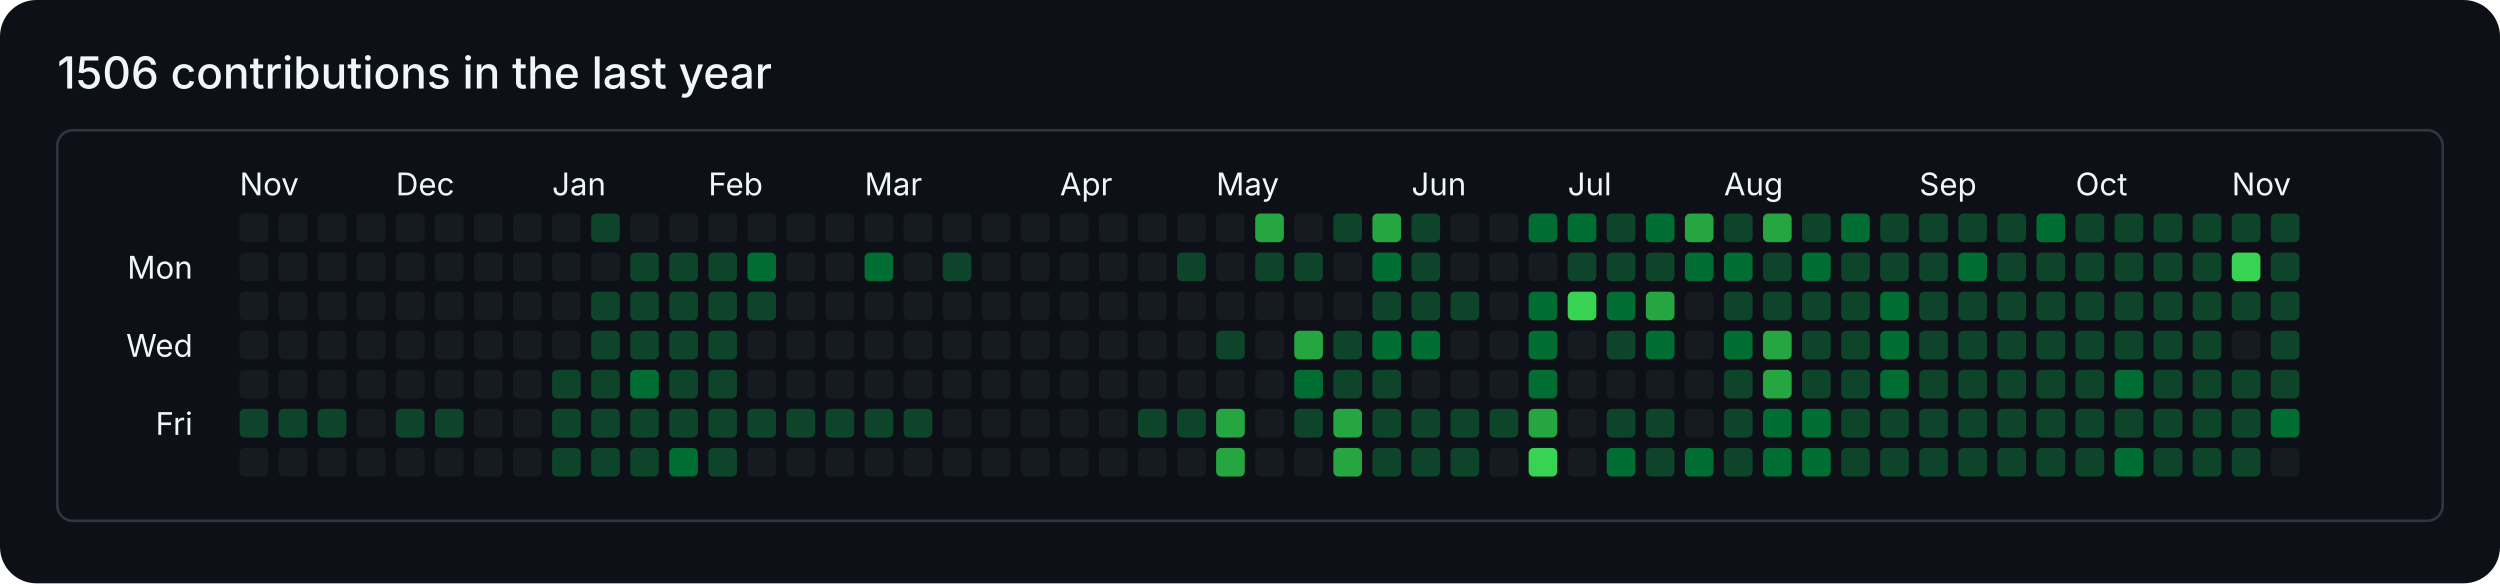
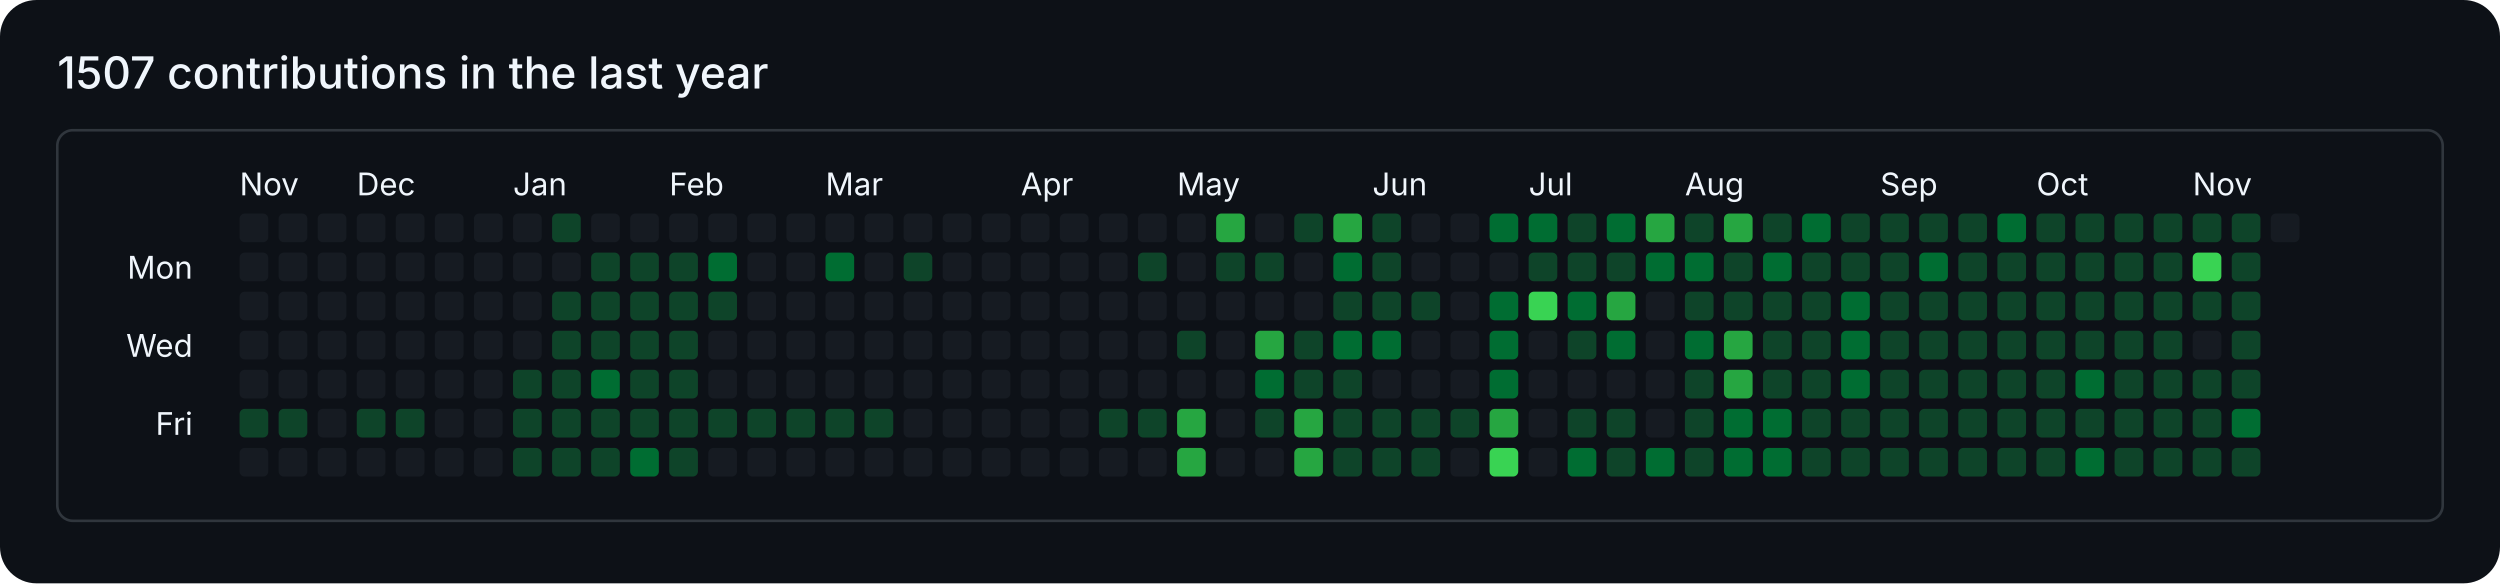
<svg xmlns="http://www.w3.org/2000/svg" width="1200" height="280" viewBox="0 0 960 224" fill="none" role="img" aria-label="AleksZyro GitHub contribution calendar">
  <style>
    .title { font: 500 17px -apple-system, BlinkMacSystemFont, 'Segoe UI', sans-serif; fill: #f0f6fc; }
    .month-label, .weekday-label, .legend, .hint { font: 400 12px -apple-system, BlinkMacSystemFont, 'Segoe UI', sans-serif; fill: #f0f6fc; }
    .hint, .legend-muted { fill: #8b949e; }
    .day-cell { shape-rendering: geometricPrecision; }
  </style>
  <rect width="960" height="224" rx="14" fill="#0d1117" />
-   <text x="22" y="34" class="title">1506 contributions in the last year</text>
+   <text x="22" y="34" class="title">1507 contributions in the last year</text>
  <rect x="22" y="50" width="916" height="150" rx="6" fill="none" stroke="#30363d" />
  <text x="92" y="75" class="month-label">Nov</text>
-   <text x="152" y="75" class="month-label">Dec</text>
-   <text x="212" y="75" class="month-label">Jan</text>
-   <text x="272" y="75" class="month-label">Feb</text>
-   <text x="332" y="75" class="month-label">Mar</text>
-   <text x="407" y="75" class="month-label">Apr</text>
-   <text x="467" y="75" class="month-label">May</text>
-   <text x="542" y="75" class="month-label">Jun</text>
-   <text x="602" y="75" class="month-label">Jul</text>
-   <text x="662" y="75" class="month-label">Aug</text>
-   <text x="737" y="75" class="month-label">Sep</text>
-   <text x="797" y="75" class="month-label">Oct</text>
-   <text x="857" y="75" class="month-label">Nov</text>
+   <text x="137" y="75" class="month-label">Dec</text>
+   <text x="197" y="75" class="month-label">Jan</text>
+   <text x="257" y="75" class="month-label">Feb</text>
+   <text x="317" y="75" class="month-label">Mar</text>
+   <text x="392" y="75" class="month-label">Apr</text>
+   <text x="452" y="75" class="month-label">May</text>
+   <text x="527" y="75" class="month-label">Jun</text>
+   <text x="587" y="75" class="month-label">Jul</text>
+   <text x="647" y="75" class="month-label">Aug</text>
+   <text x="722" y="75" class="month-label">Sep</text>
+   <text x="782" y="75" class="month-label">Oct</text>
+   <text x="842" y="75" class="month-label">Nov</text>
  <text x="74" y="107" class="weekday-label" text-anchor="end">Mon</text>
  <text x="74" y="137" class="weekday-label" text-anchor="end">Wed</text>
  <text x="74" y="167" class="weekday-label" text-anchor="end">Fri</text>
  <rect class="day-cell" x="92" y="82" width="11" height="11" rx="2" fill="#161b22" />
  <rect class="day-cell" x="92" y="97" width="11" height="11" rx="2" fill="#161b22" />
  <rect class="day-cell" x="92" y="112" width="11" height="11" rx="2" fill="#161b22" />
  <rect class="day-cell" x="92" y="127" width="11" height="11" rx="2" fill="#161b22" />
  <rect class="day-cell" x="92" y="142" width="11" height="11" rx="2" fill="#161b22" />
  <rect class="day-cell" x="92" y="157" width="11" height="11" rx="2" fill="#0e4429" />
  <rect class="day-cell" x="92" y="172" width="11" height="11" rx="2" fill="#161b22" />
  <rect class="day-cell" x="107" y="82" width="11" height="11" rx="2" fill="#161b22" />
  <rect class="day-cell" x="107" y="97" width="11" height="11" rx="2" fill="#161b22" />
  <rect class="day-cell" x="107" y="112" width="11" height="11" rx="2" fill="#161b22" />
  <rect class="day-cell" x="107" y="127" width="11" height="11" rx="2" fill="#161b22" />
  <rect class="day-cell" x="107" y="142" width="11" height="11" rx="2" fill="#161b22" />
  <rect class="day-cell" x="107" y="157" width="11" height="11" rx="2" fill="#0e4429" />
  <rect class="day-cell" x="107" y="172" width="11" height="11" rx="2" fill="#161b22" />
  <rect class="day-cell" x="122" y="82" width="11" height="11" rx="2" fill="#161b22" />
  <rect class="day-cell" x="122" y="97" width="11" height="11" rx="2" fill="#161b22" />
  <rect class="day-cell" x="122" y="112" width="11" height="11" rx="2" fill="#161b22" />
  <rect class="day-cell" x="122" y="127" width="11" height="11" rx="2" fill="#161b22" />
  <rect class="day-cell" x="122" y="142" width="11" height="11" rx="2" fill="#161b22" />
-   <rect class="day-cell" x="122" y="157" width="11" height="11" rx="2" fill="#0e4429" />
+   <rect class="day-cell" x="122" y="157" width="11" height="11" rx="2" fill="#161b22" />
  <rect class="day-cell" x="122" y="172" width="11" height="11" rx="2" fill="#161b22" />
  <rect class="day-cell" x="137" y="82" width="11" height="11" rx="2" fill="#161b22" />
  <rect class="day-cell" x="137" y="97" width="11" height="11" rx="2" fill="#161b22" />
  <rect class="day-cell" x="137" y="112" width="11" height="11" rx="2" fill="#161b22" />
  <rect class="day-cell" x="137" y="127" width="11" height="11" rx="2" fill="#161b22" />
  <rect class="day-cell" x="137" y="142" width="11" height="11" rx="2" fill="#161b22" />
-   <rect class="day-cell" x="137" y="157" width="11" height="11" rx="2" fill="#161b22" />
+   <rect class="day-cell" x="137" y="157" width="11" height="11" rx="2" fill="#0e4429" />
  <rect class="day-cell" x="137" y="172" width="11" height="11" rx="2" fill="#161b22" />
  <rect class="day-cell" x="152" y="82" width="11" height="11" rx="2" fill="#161b22" />
  <rect class="day-cell" x="152" y="97" width="11" height="11" rx="2" fill="#161b22" />
  <rect class="day-cell" x="152" y="112" width="11" height="11" rx="2" fill="#161b22" />
  <rect class="day-cell" x="152" y="127" width="11" height="11" rx="2" fill="#161b22" />
  <rect class="day-cell" x="152" y="142" width="11" height="11" rx="2" fill="#161b22" />
  <rect class="day-cell" x="152" y="157" width="11" height="11" rx="2" fill="#0e4429" />
  <rect class="day-cell" x="152" y="172" width="11" height="11" rx="2" fill="#161b22" />
  <rect class="day-cell" x="167" y="82" width="11" height="11" rx="2" fill="#161b22" />
  <rect class="day-cell" x="167" y="97" width="11" height="11" rx="2" fill="#161b22" />
  <rect class="day-cell" x="167" y="112" width="11" height="11" rx="2" fill="#161b22" />
  <rect class="day-cell" x="167" y="127" width="11" height="11" rx="2" fill="#161b22" />
  <rect class="day-cell" x="167" y="142" width="11" height="11" rx="2" fill="#161b22" />
-   <rect class="day-cell" x="167" y="157" width="11" height="11" rx="2" fill="#0e4429" />
+   <rect class="day-cell" x="167" y="157" width="11" height="11" rx="2" fill="#161b22" />
  <rect class="day-cell" x="167" y="172" width="11" height="11" rx="2" fill="#161b22" />
  <rect class="day-cell" x="182" y="82" width="11" height="11" rx="2" fill="#161b22" />
  <rect class="day-cell" x="182" y="97" width="11" height="11" rx="2" fill="#161b22" />
  <rect class="day-cell" x="182" y="112" width="11" height="11" rx="2" fill="#161b22" />
  <rect class="day-cell" x="182" y="127" width="11" height="11" rx="2" fill="#161b22" />
  <rect class="day-cell" x="182" y="142" width="11" height="11" rx="2" fill="#161b22" />
  <rect class="day-cell" x="182" y="157" width="11" height="11" rx="2" fill="#161b22" />
  <rect class="day-cell" x="182" y="172" width="11" height="11" rx="2" fill="#161b22" />
  <rect class="day-cell" x="197" y="82" width="11" height="11" rx="2" fill="#161b22" />
  <rect class="day-cell" x="197" y="97" width="11" height="11" rx="2" fill="#161b22" />
  <rect class="day-cell" x="197" y="112" width="11" height="11" rx="2" fill="#161b22" />
  <rect class="day-cell" x="197" y="127" width="11" height="11" rx="2" fill="#161b22" />
-   <rect class="day-cell" x="197" y="142" width="11" height="11" rx="2" fill="#161b22" />
-   <rect class="day-cell" x="197" y="157" width="11" height="11" rx="2" fill="#161b22" />
-   <rect class="day-cell" x="197" y="172" width="11" height="11" rx="2" fill="#161b22" />
-   <rect class="day-cell" x="212" y="82" width="11" height="11" rx="2" fill="#161b22" />
+   <rect class="day-cell" x="197" y="142" width="11" height="11" rx="2" fill="#0e4429" />
+   <rect class="day-cell" x="197" y="157" width="11" height="11" rx="2" fill="#0e4429" />
+   <rect class="day-cell" x="197" y="172" width="11" height="11" rx="2" fill="#0e4429" />
+   <rect class="day-cell" x="212" y="82" width="11" height="11" rx="2" fill="#0e4429" />
  <rect class="day-cell" x="212" y="97" width="11" height="11" rx="2" fill="#161b22" />
-   <rect class="day-cell" x="212" y="112" width="11" height="11" rx="2" fill="#161b22" />
-   <rect class="day-cell" x="212" y="127" width="11" height="11" rx="2" fill="#161b22" />
+   <rect class="day-cell" x="212" y="112" width="11" height="11" rx="2" fill="#0e4429" />
+   <rect class="day-cell" x="212" y="127" width="11" height="11" rx="2" fill="#0e4429" />
  <rect class="day-cell" x="212" y="142" width="11" height="11" rx="2" fill="#0e4429" />
  <rect class="day-cell" x="212" y="157" width="11" height="11" rx="2" fill="#0e4429" />
  <rect class="day-cell" x="212" y="172" width="11" height="11" rx="2" fill="#0e4429" />
-   <rect class="day-cell" x="227" y="82" width="11" height="11" rx="2" fill="#0e4429" />
-   <rect class="day-cell" x="227" y="97" width="11" height="11" rx="2" fill="#161b22" />
+   <rect class="day-cell" x="227" y="82" width="11" height="11" rx="2" fill="#161b22" />
+   <rect class="day-cell" x="227" y="97" width="11" height="11" rx="2" fill="#0e4429" />
  <rect class="day-cell" x="227" y="112" width="11" height="11" rx="2" fill="#0e4429" />
  <rect class="day-cell" x="227" y="127" width="11" height="11" rx="2" fill="#0e4429" />
-   <rect class="day-cell" x="227" y="142" width="11" height="11" rx="2" fill="#0e4429" />
+   <rect class="day-cell" x="227" y="142" width="11" height="11" rx="2" fill="#006d32" />
  <rect class="day-cell" x="227" y="157" width="11" height="11" rx="2" fill="#0e4429" />
  <rect class="day-cell" x="227" y="172" width="11" height="11" rx="2" fill="#0e4429" />
  <rect class="day-cell" x="242" y="82" width="11" height="11" rx="2" fill="#161b22" />
  <rect class="day-cell" x="242" y="97" width="11" height="11" rx="2" fill="#0e4429" />
  <rect class="day-cell" x="242" y="112" width="11" height="11" rx="2" fill="#0e4429" />
  <rect class="day-cell" x="242" y="127" width="11" height="11" rx="2" fill="#0e4429" />
-   <rect class="day-cell" x="242" y="142" width="11" height="11" rx="2" fill="#006d32" />
+   <rect class="day-cell" x="242" y="142" width="11" height="11" rx="2" fill="#0e4429" />
  <rect class="day-cell" x="242" y="157" width="11" height="11" rx="2" fill="#0e4429" />
-   <rect class="day-cell" x="242" y="172" width="11" height="11" rx="2" fill="#0e4429" />
+   <rect class="day-cell" x="242" y="172" width="11" height="11" rx="2" fill="#006d32" />
  <rect class="day-cell" x="257" y="82" width="11" height="11" rx="2" fill="#161b22" />
  <rect class="day-cell" x="257" y="97" width="11" height="11" rx="2" fill="#0e4429" />
  <rect class="day-cell" x="257" y="112" width="11" height="11" rx="2" fill="#0e4429" />
  <rect class="day-cell" x="257" y="127" width="11" height="11" rx="2" fill="#0e4429" />
  <rect class="day-cell" x="257" y="142" width="11" height="11" rx="2" fill="#0e4429" />
  <rect class="day-cell" x="257" y="157" width="11" height="11" rx="2" fill="#0e4429" />
-   <rect class="day-cell" x="257" y="172" width="11" height="11" rx="2" fill="#006d32" />
+   <rect class="day-cell" x="257" y="172" width="11" height="11" rx="2" fill="#0e4429" />
  <rect class="day-cell" x="272" y="82" width="11" height="11" rx="2" fill="#161b22" />
-   <rect class="day-cell" x="272" y="97" width="11" height="11" rx="2" fill="#0e4429" />
+   <rect class="day-cell" x="272" y="97" width="11" height="11" rx="2" fill="#006d32" />
  <rect class="day-cell" x="272" y="112" width="11" height="11" rx="2" fill="#0e4429" />
-   <rect class="day-cell" x="272" y="127" width="11" height="11" rx="2" fill="#0e4429" />
-   <rect class="day-cell" x="272" y="142" width="11" height="11" rx="2" fill="#0e4429" />
+   <rect class="day-cell" x="272" y="127" width="11" height="11" rx="2" fill="#161b22" />
+   <rect class="day-cell" x="272" y="142" width="11" height="11" rx="2" fill="#161b22" />
  <rect class="day-cell" x="272" y="157" width="11" height="11" rx="2" fill="#0e4429" />
-   <rect class="day-cell" x="272" y="172" width="11" height="11" rx="2" fill="#0e4429" />
+   <rect class="day-cell" x="272" y="172" width="11" height="11" rx="2" fill="#161b22" />
  <rect class="day-cell" x="287" y="82" width="11" height="11" rx="2" fill="#161b22" />
-   <rect class="day-cell" x="287" y="97" width="11" height="11" rx="2" fill="#006d32" />
-   <rect class="day-cell" x="287" y="112" width="11" height="11" rx="2" fill="#0e4429" />
+   <rect class="day-cell" x="287" y="97" width="11" height="11" rx="2" fill="#161b22" />
+   <rect class="day-cell" x="287" y="112" width="11" height="11" rx="2" fill="#161b22" />
  <rect class="day-cell" x="287" y="127" width="11" height="11" rx="2" fill="#161b22" />
  <rect class="day-cell" x="287" y="142" width="11" height="11" rx="2" fill="#161b22" />
  <rect class="day-cell" x="287" y="157" width="11" height="11" rx="2" fill="#0e4429" />
  <rect class="day-cell" x="287" y="172" width="11" height="11" rx="2" fill="#161b22" />
  <rect class="day-cell" x="302" y="82" width="11" height="11" rx="2" fill="#161b22" />
  <rect class="day-cell" x="302" y="97" width="11" height="11" rx="2" fill="#161b22" />
  <rect class="day-cell" x="302" y="112" width="11" height="11" rx="2" fill="#161b22" />
  <rect class="day-cell" x="302" y="127" width="11" height="11" rx="2" fill="#161b22" />
  <rect class="day-cell" x="302" y="142" width="11" height="11" rx="2" fill="#161b22" />
  <rect class="day-cell" x="302" y="157" width="11" height="11" rx="2" fill="#0e4429" />
  <rect class="day-cell" x="302" y="172" width="11" height="11" rx="2" fill="#161b22" />
  <rect class="day-cell" x="317" y="82" width="11" height="11" rx="2" fill="#161b22" />
-   <rect class="day-cell" x="317" y="97" width="11" height="11" rx="2" fill="#161b22" />
+   <rect class="day-cell" x="317" y="97" width="11" height="11" rx="2" fill="#006d32" />
  <rect class="day-cell" x="317" y="112" width="11" height="11" rx="2" fill="#161b22" />
  <rect class="day-cell" x="317" y="127" width="11" height="11" rx="2" fill="#161b22" />
  <rect class="day-cell" x="317" y="142" width="11" height="11" rx="2" fill="#161b22" />
  <rect class="day-cell" x="317" y="157" width="11" height="11" rx="2" fill="#0e4429" />
  <rect class="day-cell" x="317" y="172" width="11" height="11" rx="2" fill="#161b22" />
  <rect class="day-cell" x="332" y="82" width="11" height="11" rx="2" fill="#161b22" />
-   <rect class="day-cell" x="332" y="97" width="11" height="11" rx="2" fill="#006d32" />
+   <rect class="day-cell" x="332" y="97" width="11" height="11" rx="2" fill="#161b22" />
  <rect class="day-cell" x="332" y="112" width="11" height="11" rx="2" fill="#161b22" />
  <rect class="day-cell" x="332" y="127" width="11" height="11" rx="2" fill="#161b22" />
  <rect class="day-cell" x="332" y="142" width="11" height="11" rx="2" fill="#161b22" />
  <rect class="day-cell" x="332" y="157" width="11" height="11" rx="2" fill="#0e4429" />
  <rect class="day-cell" x="332" y="172" width="11" height="11" rx="2" fill="#161b22" />
  <rect class="day-cell" x="347" y="82" width="11" height="11" rx="2" fill="#161b22" />
-   <rect class="day-cell" x="347" y="97" width="11" height="11" rx="2" fill="#161b22" />
+   <rect class="day-cell" x="347" y="97" width="11" height="11" rx="2" fill="#0e4429" />
  <rect class="day-cell" x="347" y="112" width="11" height="11" rx="2" fill="#161b22" />
  <rect class="day-cell" x="347" y="127" width="11" height="11" rx="2" fill="#161b22" />
  <rect class="day-cell" x="347" y="142" width="11" height="11" rx="2" fill="#161b22" />
-   <rect class="day-cell" x="347" y="157" width="11" height="11" rx="2" fill="#0e4429" />
+   <rect class="day-cell" x="347" y="157" width="11" height="11" rx="2" fill="#161b22" />
  <rect class="day-cell" x="347" y="172" width="11" height="11" rx="2" fill="#161b22" />
  <rect class="day-cell" x="362" y="82" width="11" height="11" rx="2" fill="#161b22" />
-   <rect class="day-cell" x="362" y="97" width="11" height="11" rx="2" fill="#0e4429" />
+   <rect class="day-cell" x="362" y="97" width="11" height="11" rx="2" fill="#161b22" />
  <rect class="day-cell" x="362" y="112" width="11" height="11" rx="2" fill="#161b22" />
  <rect class="day-cell" x="362" y="127" width="11" height="11" rx="2" fill="#161b22" />
  <rect class="day-cell" x="362" y="142" width="11" height="11" rx="2" fill="#161b22" />
  <rect class="day-cell" x="362" y="157" width="11" height="11" rx="2" fill="#161b22" />
  <rect class="day-cell" x="362" y="172" width="11" height="11" rx="2" fill="#161b22" />
  <rect class="day-cell" x="377" y="82" width="11" height="11" rx="2" fill="#161b22" />
  <rect class="day-cell" x="377" y="97" width="11" height="11" rx="2" fill="#161b22" />
  <rect class="day-cell" x="377" y="112" width="11" height="11" rx="2" fill="#161b22" />
  <rect class="day-cell" x="377" y="127" width="11" height="11" rx="2" fill="#161b22" />
  <rect class="day-cell" x="377" y="142" width="11" height="11" rx="2" fill="#161b22" />
  <rect class="day-cell" x="377" y="157" width="11" height="11" rx="2" fill="#161b22" />
  <rect class="day-cell" x="377" y="172" width="11" height="11" rx="2" fill="#161b22" />
  <rect class="day-cell" x="392" y="82" width="11" height="11" rx="2" fill="#161b22" />
  <rect class="day-cell" x="392" y="97" width="11" height="11" rx="2" fill="#161b22" />
  <rect class="day-cell" x="392" y="112" width="11" height="11" rx="2" fill="#161b22" />
  <rect class="day-cell" x="392" y="127" width="11" height="11" rx="2" fill="#161b22" />
  <rect class="day-cell" x="392" y="142" width="11" height="11" rx="2" fill="#161b22" />
  <rect class="day-cell" x="392" y="157" width="11" height="11" rx="2" fill="#161b22" />
  <rect class="day-cell" x="392" y="172" width="11" height="11" rx="2" fill="#161b22" />
  <rect class="day-cell" x="407" y="82" width="11" height="11" rx="2" fill="#161b22" />
  <rect class="day-cell" x="407" y="97" width="11" height="11" rx="2" fill="#161b22" />
  <rect class="day-cell" x="407" y="112" width="11" height="11" rx="2" fill="#161b22" />
  <rect class="day-cell" x="407" y="127" width="11" height="11" rx="2" fill="#161b22" />
  <rect class="day-cell" x="407" y="142" width="11" height="11" rx="2" fill="#161b22" />
  <rect class="day-cell" x="407" y="157" width="11" height="11" rx="2" fill="#161b22" />
  <rect class="day-cell" x="407" y="172" width="11" height="11" rx="2" fill="#161b22" />
  <rect class="day-cell" x="422" y="82" width="11" height="11" rx="2" fill="#161b22" />
  <rect class="day-cell" x="422" y="97" width="11" height="11" rx="2" fill="#161b22" />
  <rect class="day-cell" x="422" y="112" width="11" height="11" rx="2" fill="#161b22" />
  <rect class="day-cell" x="422" y="127" width="11" height="11" rx="2" fill="#161b22" />
  <rect class="day-cell" x="422" y="142" width="11" height="11" rx="2" fill="#161b22" />
-   <rect class="day-cell" x="422" y="157" width="11" height="11" rx="2" fill="#161b22" />
+   <rect class="day-cell" x="422" y="157" width="11" height="11" rx="2" fill="#0e4429" />
  <rect class="day-cell" x="422" y="172" width="11" height="11" rx="2" fill="#161b22" />
  <rect class="day-cell" x="437" y="82" width="11" height="11" rx="2" fill="#161b22" />
-   <rect class="day-cell" x="437" y="97" width="11" height="11" rx="2" fill="#161b22" />
+   <rect class="day-cell" x="437" y="97" width="11" height="11" rx="2" fill="#0e4429" />
  <rect class="day-cell" x="437" y="112" width="11" height="11" rx="2" fill="#161b22" />
  <rect class="day-cell" x="437" y="127" width="11" height="11" rx="2" fill="#161b22" />
  <rect class="day-cell" x="437" y="142" width="11" height="11" rx="2" fill="#161b22" />
  <rect class="day-cell" x="437" y="157" width="11" height="11" rx="2" fill="#0e4429" />
  <rect class="day-cell" x="437" y="172" width="11" height="11" rx="2" fill="#161b22" />
  <rect class="day-cell" x="452" y="82" width="11" height="11" rx="2" fill="#161b22" />
-   <rect class="day-cell" x="452" y="97" width="11" height="11" rx="2" fill="#0e4429" />
+   <rect class="day-cell" x="452" y="97" width="11" height="11" rx="2" fill="#161b22" />
  <rect class="day-cell" x="452" y="112" width="11" height="11" rx="2" fill="#161b22" />
-   <rect class="day-cell" x="452" y="127" width="11" height="11" rx="2" fill="#161b22" />
+   <rect class="day-cell" x="452" y="127" width="11" height="11" rx="2" fill="#0e4429" />
  <rect class="day-cell" x="452" y="142" width="11" height="11" rx="2" fill="#161b22" />
-   <rect class="day-cell" x="452" y="157" width="11" height="11" rx="2" fill="#0e4429" />
-   <rect class="day-cell" x="452" y="172" width="11" height="11" rx="2" fill="#161b22" />
-   <rect class="day-cell" x="467" y="82" width="11" height="11" rx="2" fill="#161b22" />
-   <rect class="day-cell" x="467" y="97" width="11" height="11" rx="2" fill="#161b22" />
+   <rect class="day-cell" x="452" y="157" width="11" height="11" rx="2" fill="#26a641" />
+   <rect class="day-cell" x="452" y="172" width="11" height="11" rx="2" fill="#26a641" />
+   <rect class="day-cell" x="467" y="82" width="11" height="11" rx="2" fill="#26a641" />
+   <rect class="day-cell" x="467" y="97" width="11" height="11" rx="2" fill="#0e4429" />
  <rect class="day-cell" x="467" y="112" width="11" height="11" rx="2" fill="#161b22" />
-   <rect class="day-cell" x="467" y="127" width="11" height="11" rx="2" fill="#0e4429" />
+   <rect class="day-cell" x="467" y="127" width="11" height="11" rx="2" fill="#161b22" />
  <rect class="day-cell" x="467" y="142" width="11" height="11" rx="2" fill="#161b22" />
-   <rect class="day-cell" x="467" y="157" width="11" height="11" rx="2" fill="#26a641" />
-   <rect class="day-cell" x="467" y="172" width="11" height="11" rx="2" fill="#26a641" />
-   <rect class="day-cell" x="482" y="82" width="11" height="11" rx="2" fill="#26a641" />
+   <rect class="day-cell" x="467" y="157" width="11" height="11" rx="2" fill="#161b22" />
+   <rect class="day-cell" x="467" y="172" width="11" height="11" rx="2" fill="#161b22" />
+   <rect class="day-cell" x="482" y="82" width="11" height="11" rx="2" fill="#161b22" />
  <rect class="day-cell" x="482" y="97" width="11" height="11" rx="2" fill="#0e4429" />
  <rect class="day-cell" x="482" y="112" width="11" height="11" rx="2" fill="#161b22" />
-   <rect class="day-cell" x="482" y="127" width="11" height="11" rx="2" fill="#161b22" />
-   <rect class="day-cell" x="482" y="142" width="11" height="11" rx="2" fill="#161b22" />
-   <rect class="day-cell" x="482" y="157" width="11" height="11" rx="2" fill="#161b22" />
+   <rect class="day-cell" x="482" y="127" width="11" height="11" rx="2" fill="#26a641" />
+   <rect class="day-cell" x="482" y="142" width="11" height="11" rx="2" fill="#006d32" />
+   <rect class="day-cell" x="482" y="157" width="11" height="11" rx="2" fill="#0e4429" />
  <rect class="day-cell" x="482" y="172" width="11" height="11" rx="2" fill="#161b22" />
-   <rect class="day-cell" x="497" y="82" width="11" height="11" rx="2" fill="#161b22" />
-   <rect class="day-cell" x="497" y="97" width="11" height="11" rx="2" fill="#0e4429" />
+   <rect class="day-cell" x="497" y="82" width="11" height="11" rx="2" fill="#0e4429" />
+   <rect class="day-cell" x="497" y="97" width="11" height="11" rx="2" fill="#161b22" />
  <rect class="day-cell" x="497" y="112" width="11" height="11" rx="2" fill="#161b22" />
-   <rect class="day-cell" x="497" y="127" width="11" height="11" rx="2" fill="#26a641" />
-   <rect class="day-cell" x="497" y="142" width="11" height="11" rx="2" fill="#006d32" />
-   <rect class="day-cell" x="497" y="157" width="11" height="11" rx="2" fill="#0e4429" />
-   <rect class="day-cell" x="497" y="172" width="11" height="11" rx="2" fill="#161b22" />
-   <rect class="day-cell" x="512" y="82" width="11" height="11" rx="2" fill="#0e4429" />
-   <rect class="day-cell" x="512" y="97" width="11" height="11" rx="2" fill="#161b22" />
-   <rect class="day-cell" x="512" y="112" width="11" height="11" rx="2" fill="#161b22" />
-   <rect class="day-cell" x="512" y="127" width="11" height="11" rx="2" fill="#0e4429" />
+   <rect class="day-cell" x="497" y="127" width="11" height="11" rx="2" fill="#0e4429" />
+   <rect class="day-cell" x="497" y="142" width="11" height="11" rx="2" fill="#0e4429" />
+   <rect class="day-cell" x="497" y="157" width="11" height="11" rx="2" fill="#26a641" />
+   <rect class="day-cell" x="497" y="172" width="11" height="11" rx="2" fill="#26a641" />
+   <rect class="day-cell" x="512" y="82" width="11" height="11" rx="2" fill="#26a641" />
+   <rect class="day-cell" x="512" y="97" width="11" height="11" rx="2" fill="#006d32" />
+   <rect class="day-cell" x="512" y="112" width="11" height="11" rx="2" fill="#0e4429" />
+   <rect class="day-cell" x="512" y="127" width="11" height="11" rx="2" fill="#006d32" />
  <rect class="day-cell" x="512" y="142" width="11" height="11" rx="2" fill="#0e4429" />
-   <rect class="day-cell" x="512" y="157" width="11" height="11" rx="2" fill="#26a641" />
-   <rect class="day-cell" x="512" y="172" width="11" height="11" rx="2" fill="#26a641" />
-   <rect class="day-cell" x="527" y="82" width="11" height="11" rx="2" fill="#26a641" />
-   <rect class="day-cell" x="527" y="97" width="11" height="11" rx="2" fill="#006d32" />
+   <rect class="day-cell" x="512" y="157" width="11" height="11" rx="2" fill="#0e4429" />
+   <rect class="day-cell" x="512" y="172" width="11" height="11" rx="2" fill="#0e4429" />
+   <rect class="day-cell" x="527" y="82" width="11" height="11" rx="2" fill="#0e4429" />
+   <rect class="day-cell" x="527" y="97" width="11" height="11" rx="2" fill="#0e4429" />
  <rect class="day-cell" x="527" y="112" width="11" height="11" rx="2" fill="#0e4429" />
  <rect class="day-cell" x="527" y="127" width="11" height="11" rx="2" fill="#006d32" />
-   <rect class="day-cell" x="527" y="142" width="11" height="11" rx="2" fill="#0e4429" />
+   <rect class="day-cell" x="527" y="142" width="11" height="11" rx="2" fill="#161b22" />
  <rect class="day-cell" x="527" y="157" width="11" height="11" rx="2" fill="#0e4429" />
  <rect class="day-cell" x="527" y="172" width="11" height="11" rx="2" fill="#0e4429" />
-   <rect class="day-cell" x="542" y="82" width="11" height="11" rx="2" fill="#0e4429" />
-   <rect class="day-cell" x="542" y="97" width="11" height="11" rx="2" fill="#0e4429" />
+   <rect class="day-cell" x="542" y="82" width="11" height="11" rx="2" fill="#161b22" />
+   <rect class="day-cell" x="542" y="97" width="11" height="11" rx="2" fill="#161b22" />
  <rect class="day-cell" x="542" y="112" width="11" height="11" rx="2" fill="#0e4429" />
-   <rect class="day-cell" x="542" y="127" width="11" height="11" rx="2" fill="#006d32" />
+   <rect class="day-cell" x="542" y="127" width="11" height="11" rx="2" fill="#161b22" />
  <rect class="day-cell" x="542" y="142" width="11" height="11" rx="2" fill="#161b22" />
  <rect class="day-cell" x="542" y="157" width="11" height="11" rx="2" fill="#0e4429" />
  <rect class="day-cell" x="542" y="172" width="11" height="11" rx="2" fill="#0e4429" />
  <rect class="day-cell" x="557" y="82" width="11" height="11" rx="2" fill="#161b22" />
  <rect class="day-cell" x="557" y="97" width="11" height="11" rx="2" fill="#161b22" />
-   <rect class="day-cell" x="557" y="112" width="11" height="11" rx="2" fill="#0e4429" />
+   <rect class="day-cell" x="557" y="112" width="11" height="11" rx="2" fill="#161b22" />
  <rect class="day-cell" x="557" y="127" width="11" height="11" rx="2" fill="#161b22" />
  <rect class="day-cell" x="557" y="142" width="11" height="11" rx="2" fill="#161b22" />
  <rect class="day-cell" x="557" y="157" width="11" height="11" rx="2" fill="#0e4429" />
-   <rect class="day-cell" x="557" y="172" width="11" height="11" rx="2" fill="#0e4429" />
-   <rect class="day-cell" x="572" y="82" width="11" height="11" rx="2" fill="#161b22" />
+   <rect class="day-cell" x="557" y="172" width="11" height="11" rx="2" fill="#161b22" />
+   <rect class="day-cell" x="572" y="82" width="11" height="11" rx="2" fill="#006d32" />
  <rect class="day-cell" x="572" y="97" width="11" height="11" rx="2" fill="#161b22" />
-   <rect class="day-cell" x="572" y="112" width="11" height="11" rx="2" fill="#161b22" />
-   <rect class="day-cell" x="572" y="127" width="11" height="11" rx="2" fill="#161b22" />
-   <rect class="day-cell" x="572" y="142" width="11" height="11" rx="2" fill="#161b22" />
-   <rect class="day-cell" x="572" y="157" width="11" height="11" rx="2" fill="#0e4429" />
-   <rect class="day-cell" x="572" y="172" width="11" height="11" rx="2" fill="#161b22" />
+   <rect class="day-cell" x="572" y="112" width="11" height="11" rx="2" fill="#006d32" />
+   <rect class="day-cell" x="572" y="127" width="11" height="11" rx="2" fill="#006d32" />
+   <rect class="day-cell" x="572" y="142" width="11" height="11" rx="2" fill="#006d32" />
+   <rect class="day-cell" x="572" y="157" width="11" height="11" rx="2" fill="#26a641" />
+   <rect class="day-cell" x="572" y="172" width="11" height="11" rx="2" fill="#39d353" />
  <rect class="day-cell" x="587" y="82" width="11" height="11" rx="2" fill="#006d32" />
-   <rect class="day-cell" x="587" y="97" width="11" height="11" rx="2" fill="#161b22" />
-   <rect class="day-cell" x="587" y="112" width="11" height="11" rx="2" fill="#006d32" />
-   <rect class="day-cell" x="587" y="127" width="11" height="11" rx="2" fill="#006d32" />
-   <rect class="day-cell" x="587" y="142" width="11" height="11" rx="2" fill="#006d32" />
-   <rect class="day-cell" x="587" y="157" width="11" height="11" rx="2" fill="#26a641" />
-   <rect class="day-cell" x="587" y="172" width="11" height="11" rx="2" fill="#39d353" />
-   <rect class="day-cell" x="602" y="82" width="11" height="11" rx="2" fill="#006d32" />
+   <rect class="day-cell" x="587" y="97" width="11" height="11" rx="2" fill="#0e4429" />
+   <rect class="day-cell" x="587" y="112" width="11" height="11" rx="2" fill="#39d353" />
+   <rect class="day-cell" x="587" y="127" width="11" height="11" rx="2" fill="#161b22" />
+   <rect class="day-cell" x="587" y="142" width="11" height="11" rx="2" fill="#161b22" />
+   <rect class="day-cell" x="587" y="157" width="11" height="11" rx="2" fill="#161b22" />
+   <rect class="day-cell" x="587" y="172" width="11" height="11" rx="2" fill="#161b22" />
+   <rect class="day-cell" x="602" y="82" width="11" height="11" rx="2" fill="#0e4429" />
  <rect class="day-cell" x="602" y="97" width="11" height="11" rx="2" fill="#0e4429" />
-   <rect class="day-cell" x="602" y="112" width="11" height="11" rx="2" fill="#39d353" />
-   <rect class="day-cell" x="602" y="127" width="11" height="11" rx="2" fill="#161b22" />
+   <rect class="day-cell" x="602" y="112" width="11" height="11" rx="2" fill="#006d32" />
+   <rect class="day-cell" x="602" y="127" width="11" height="11" rx="2" fill="#0e4429" />
  <rect class="day-cell" x="602" y="142" width="11" height="11" rx="2" fill="#161b22" />
-   <rect class="day-cell" x="602" y="157" width="11" height="11" rx="2" fill="#161b22" />
-   <rect class="day-cell" x="602" y="172" width="11" height="11" rx="2" fill="#161b22" />
-   <rect class="day-cell" x="617" y="82" width="11" height="11" rx="2" fill="#0e4429" />
+   <rect class="day-cell" x="602" y="157" width="11" height="11" rx="2" fill="#0e4429" />
+   <rect class="day-cell" x="602" y="172" width="11" height="11" rx="2" fill="#006d32" />
+   <rect class="day-cell" x="617" y="82" width="11" height="11" rx="2" fill="#006d32" />
  <rect class="day-cell" x="617" y="97" width="11" height="11" rx="2" fill="#0e4429" />
-   <rect class="day-cell" x="617" y="112" width="11" height="11" rx="2" fill="#006d32" />
-   <rect class="day-cell" x="617" y="127" width="11" height="11" rx="2" fill="#0e4429" />
+   <rect class="day-cell" x="617" y="112" width="11" height="11" rx="2" fill="#26a641" />
+   <rect class="day-cell" x="617" y="127" width="11" height="11" rx="2" fill="#006d32" />
  <rect class="day-cell" x="617" y="142" width="11" height="11" rx="2" fill="#161b22" />
  <rect class="day-cell" x="617" y="157" width="11" height="11" rx="2" fill="#0e4429" />
-   <rect class="day-cell" x="617" y="172" width="11" height="11" rx="2" fill="#006d32" />
-   <rect class="day-cell" x="632" y="82" width="11" height="11" rx="2" fill="#006d32" />
-   <rect class="day-cell" x="632" y="97" width="11" height="11" rx="2" fill="#0e4429" />
-   <rect class="day-cell" x="632" y="112" width="11" height="11" rx="2" fill="#26a641" />
-   <rect class="day-cell" x="632" y="127" width="11" height="11" rx="2" fill="#006d32" />
+   <rect class="day-cell" x="617" y="172" width="11" height="11" rx="2" fill="#0e4429" />
+   <rect class="day-cell" x="632" y="82" width="11" height="11" rx="2" fill="#26a641" />
+   <rect class="day-cell" x="632" y="97" width="11" height="11" rx="2" fill="#006d32" />
+   <rect class="day-cell" x="632" y="112" width="11" height="11" rx="2" fill="#161b22" />
+   <rect class="day-cell" x="632" y="127" width="11" height="11" rx="2" fill="#161b22" />
  <rect class="day-cell" x="632" y="142" width="11" height="11" rx="2" fill="#161b22" />
-   <rect class="day-cell" x="632" y="157" width="11" height="11" rx="2" fill="#0e4429" />
-   <rect class="day-cell" x="632" y="172" width="11" height="11" rx="2" fill="#0e4429" />
-   <rect class="day-cell" x="647" y="82" width="11" height="11" rx="2" fill="#26a641" />
+   <rect class="day-cell" x="632" y="157" width="11" height="11" rx="2" fill="#161b22" />
+   <rect class="day-cell" x="632" y="172" width="11" height="11" rx="2" fill="#006d32" />
+   <rect class="day-cell" x="647" y="82" width="11" height="11" rx="2" fill="#0e4429" />
  <rect class="day-cell" x="647" y="97" width="11" height="11" rx="2" fill="#006d32" />
-   <rect class="day-cell" x="647" y="112" width="11" height="11" rx="2" fill="#161b22" />
-   <rect class="day-cell" x="647" y="127" width="11" height="11" rx="2" fill="#161b22" />
-   <rect class="day-cell" x="647" y="142" width="11" height="11" rx="2" fill="#161b22" />
-   <rect class="day-cell" x="647" y="157" width="11" height="11" rx="2" fill="#161b22" />
-   <rect class="day-cell" x="647" y="172" width="11" height="11" rx="2" fill="#006d32" />
-   <rect class="day-cell" x="662" y="82" width="11" height="11" rx="2" fill="#0e4429" />
-   <rect class="day-cell" x="662" y="97" width="11" height="11" rx="2" fill="#006d32" />
+   <rect class="day-cell" x="647" y="112" width="11" height="11" rx="2" fill="#0e4429" />
+   <rect class="day-cell" x="647" y="127" width="11" height="11" rx="2" fill="#006d32" />
+   <rect class="day-cell" x="647" y="142" width="11" height="11" rx="2" fill="#0e4429" />
+   <rect class="day-cell" x="647" y="157" width="11" height="11" rx="2" fill="#0e4429" />
+   <rect class="day-cell" x="647" y="172" width="11" height="11" rx="2" fill="#0e4429" />
+   <rect class="day-cell" x="662" y="82" width="11" height="11" rx="2" fill="#26a641" />
+   <rect class="day-cell" x="662" y="97" width="11" height="11" rx="2" fill="#0e4429" />
  <rect class="day-cell" x="662" y="112" width="11" height="11" rx="2" fill="#0e4429" />
-   <rect class="day-cell" x="662" y="127" width="11" height="11" rx="2" fill="#006d32" />
-   <rect class="day-cell" x="662" y="142" width="11" height="11" rx="2" fill="#0e4429" />
-   <rect class="day-cell" x="662" y="157" width="11" height="11" rx="2" fill="#0e4429" />
-   <rect class="day-cell" x="662" y="172" width="11" height="11" rx="2" fill="#0e4429" />
-   <rect class="day-cell" x="677" y="82" width="11" height="11" rx="2" fill="#26a641" />
-   <rect class="day-cell" x="677" y="97" width="11" height="11" rx="2" fill="#0e4429" />
+   <rect class="day-cell" x="662" y="127" width="11" height="11" rx="2" fill="#26a641" />
+   <rect class="day-cell" x="662" y="142" width="11" height="11" rx="2" fill="#26a641" />
+   <rect class="day-cell" x="662" y="157" width="11" height="11" rx="2" fill="#006d32" />
+   <rect class="day-cell" x="662" y="172" width="11" height="11" rx="2" fill="#006d32" />
+   <rect class="day-cell" x="677" y="82" width="11" height="11" rx="2" fill="#0e4429" />
+   <rect class="day-cell" x="677" y="97" width="11" height="11" rx="2" fill="#006d32" />
  <rect class="day-cell" x="677" y="112" width="11" height="11" rx="2" fill="#0e4429" />
-   <rect class="day-cell" x="677" y="127" width="11" height="11" rx="2" fill="#26a641" />
-   <rect class="day-cell" x="677" y="142" width="11" height="11" rx="2" fill="#26a641" />
+   <rect class="day-cell" x="677" y="127" width="11" height="11" rx="2" fill="#0e4429" />
+   <rect class="day-cell" x="677" y="142" width="11" height="11" rx="2" fill="#0e4429" />
  <rect class="day-cell" x="677" y="157" width="11" height="11" rx="2" fill="#006d32" />
  <rect class="day-cell" x="677" y="172" width="11" height="11" rx="2" fill="#006d32" />
-   <rect class="day-cell" x="692" y="82" width="11" height="11" rx="2" fill="#0e4429" />
-   <rect class="day-cell" x="692" y="97" width="11" height="11" rx="2" fill="#006d32" />
+   <rect class="day-cell" x="692" y="82" width="11" height="11" rx="2" fill="#006d32" />
+   <rect class="day-cell" x="692" y="97" width="11" height="11" rx="2" fill="#0e4429" />
  <rect class="day-cell" x="692" y="112" width="11" height="11" rx="2" fill="#0e4429" />
  <rect class="day-cell" x="692" y="127" width="11" height="11" rx="2" fill="#0e4429" />
  <rect class="day-cell" x="692" y="142" width="11" height="11" rx="2" fill="#0e4429" />
-   <rect class="day-cell" x="692" y="157" width="11" height="11" rx="2" fill="#006d32" />
-   <rect class="day-cell" x="692" y="172" width="11" height="11" rx="2" fill="#006d32" />
-   <rect class="day-cell" x="707" y="82" width="11" height="11" rx="2" fill="#006d32" />
+   <rect class="day-cell" x="692" y="157" width="11" height="11" rx="2" fill="#0e4429" />
+   <rect class="day-cell" x="692" y="172" width="11" height="11" rx="2" fill="#0e4429" />
+   <rect class="day-cell" x="707" y="82" width="11" height="11" rx="2" fill="#0e4429" />
  <rect class="day-cell" x="707" y="97" width="11" height="11" rx="2" fill="#0e4429" />
-   <rect class="day-cell" x="707" y="112" width="11" height="11" rx="2" fill="#0e4429" />
-   <rect class="day-cell" x="707" y="127" width="11" height="11" rx="2" fill="#0e4429" />
-   <rect class="day-cell" x="707" y="142" width="11" height="11" rx="2" fill="#0e4429" />
+   <rect class="day-cell" x="707" y="112" width="11" height="11" rx="2" fill="#006d32" />
+   <rect class="day-cell" x="707" y="127" width="11" height="11" rx="2" fill="#006d32" />
+   <rect class="day-cell" x="707" y="142" width="11" height="11" rx="2" fill="#006d32" />
  <rect class="day-cell" x="707" y="157" width="11" height="11" rx="2" fill="#0e4429" />
  <rect class="day-cell" x="707" y="172" width="11" height="11" rx="2" fill="#0e4429" />
  <rect class="day-cell" x="722" y="82" width="11" height="11" rx="2" fill="#0e4429" />
  <rect class="day-cell" x="722" y="97" width="11" height="11" rx="2" fill="#0e4429" />
-   <rect class="day-cell" x="722" y="112" width="11" height="11" rx="2" fill="#006d32" />
-   <rect class="day-cell" x="722" y="127" width="11" height="11" rx="2" fill="#006d32" />
-   <rect class="day-cell" x="722" y="142" width="11" height="11" rx="2" fill="#006d32" />
+   <rect class="day-cell" x="722" y="112" width="11" height="11" rx="2" fill="#0e4429" />
+   <rect class="day-cell" x="722" y="127" width="11" height="11" rx="2" fill="#0e4429" />
+   <rect class="day-cell" x="722" y="142" width="11" height="11" rx="2" fill="#0e4429" />
  <rect class="day-cell" x="722" y="157" width="11" height="11" rx="2" fill="#0e4429" />
  <rect class="day-cell" x="722" y="172" width="11" height="11" rx="2" fill="#0e4429" />
  <rect class="day-cell" x="737" y="82" width="11" height="11" rx="2" fill="#0e4429" />
-   <rect class="day-cell" x="737" y="97" width="11" height="11" rx="2" fill="#0e4429" />
+   <rect class="day-cell" x="737" y="97" width="11" height="11" rx="2" fill="#006d32" />
  <rect class="day-cell" x="737" y="112" width="11" height="11" rx="2" fill="#0e4429" />
  <rect class="day-cell" x="737" y="127" width="11" height="11" rx="2" fill="#0e4429" />
  <rect class="day-cell" x="737" y="142" width="11" height="11" rx="2" fill="#0e4429" />
  <rect class="day-cell" x="737" y="157" width="11" height="11" rx="2" fill="#0e4429" />
  <rect class="day-cell" x="737" y="172" width="11" height="11" rx="2" fill="#0e4429" />
  <rect class="day-cell" x="752" y="82" width="11" height="11" rx="2" fill="#0e4429" />
-   <rect class="day-cell" x="752" y="97" width="11" height="11" rx="2" fill="#006d32" />
+   <rect class="day-cell" x="752" y="97" width="11" height="11" rx="2" fill="#0e4429" />
  <rect class="day-cell" x="752" y="112" width="11" height="11" rx="2" fill="#0e4429" />
  <rect class="day-cell" x="752" y="127" width="11" height="11" rx="2" fill="#0e4429" />
  <rect class="day-cell" x="752" y="142" width="11" height="11" rx="2" fill="#0e4429" />
  <rect class="day-cell" x="752" y="157" width="11" height="11" rx="2" fill="#0e4429" />
  <rect class="day-cell" x="752" y="172" width="11" height="11" rx="2" fill="#0e4429" />
-   <rect class="day-cell" x="767" y="82" width="11" height="11" rx="2" fill="#0e4429" />
+   <rect class="day-cell" x="767" y="82" width="11" height="11" rx="2" fill="#006d32" />
  <rect class="day-cell" x="767" y="97" width="11" height="11" rx="2" fill="#0e4429" />
  <rect class="day-cell" x="767" y="112" width="11" height="11" rx="2" fill="#0e4429" />
  <rect class="day-cell" x="767" y="127" width="11" height="11" rx="2" fill="#0e4429" />
  <rect class="day-cell" x="767" y="142" width="11" height="11" rx="2" fill="#0e4429" />
  <rect class="day-cell" x="767" y="157" width="11" height="11" rx="2" fill="#0e4429" />
  <rect class="day-cell" x="767" y="172" width="11" height="11" rx="2" fill="#0e4429" />
-   <rect class="day-cell" x="782" y="82" width="11" height="11" rx="2" fill="#006d32" />
+   <rect class="day-cell" x="782" y="82" width="11" height="11" rx="2" fill="#0e4429" />
  <rect class="day-cell" x="782" y="97" width="11" height="11" rx="2" fill="#0e4429" />
  <rect class="day-cell" x="782" y="112" width="11" height="11" rx="2" fill="#0e4429" />
  <rect class="day-cell" x="782" y="127" width="11" height="11" rx="2" fill="#0e4429" />
  <rect class="day-cell" x="782" y="142" width="11" height="11" rx="2" fill="#0e4429" />
  <rect class="day-cell" x="782" y="157" width="11" height="11" rx="2" fill="#0e4429" />
  <rect class="day-cell" x="782" y="172" width="11" height="11" rx="2" fill="#0e4429" />
  <rect class="day-cell" x="797" y="82" width="11" height="11" rx="2" fill="#0e4429" />
  <rect class="day-cell" x="797" y="97" width="11" height="11" rx="2" fill="#0e4429" />
  <rect class="day-cell" x="797" y="112" width="11" height="11" rx="2" fill="#0e4429" />
  <rect class="day-cell" x="797" y="127" width="11" height="11" rx="2" fill="#0e4429" />
-   <rect class="day-cell" x="797" y="142" width="11" height="11" rx="2" fill="#0e4429" />
+   <rect class="day-cell" x="797" y="142" width="11" height="11" rx="2" fill="#006d32" />
  <rect class="day-cell" x="797" y="157" width="11" height="11" rx="2" fill="#0e4429" />
-   <rect class="day-cell" x="797" y="172" width="11" height="11" rx="2" fill="#0e4429" />
+   <rect class="day-cell" x="797" y="172" width="11" height="11" rx="2" fill="#006d32" />
  <rect class="day-cell" x="812" y="82" width="11" height="11" rx="2" fill="#0e4429" />
  <rect class="day-cell" x="812" y="97" width="11" height="11" rx="2" fill="#0e4429" />
  <rect class="day-cell" x="812" y="112" width="11" height="11" rx="2" fill="#0e4429" />
  <rect class="day-cell" x="812" y="127" width="11" height="11" rx="2" fill="#0e4429" />
-   <rect class="day-cell" x="812" y="142" width="11" height="11" rx="2" fill="#006d32" />
+   <rect class="day-cell" x="812" y="142" width="11" height="11" rx="2" fill="#0e4429" />
  <rect class="day-cell" x="812" y="157" width="11" height="11" rx="2" fill="#0e4429" />
-   <rect class="day-cell" x="812" y="172" width="11" height="11" rx="2" fill="#006d32" />
+   <rect class="day-cell" x="812" y="172" width="11" height="11" rx="2" fill="#0e4429" />
  <rect class="day-cell" x="827" y="82" width="11" height="11" rx="2" fill="#0e4429" />
  <rect class="day-cell" x="827" y="97" width="11" height="11" rx="2" fill="#0e4429" />
  <rect class="day-cell" x="827" y="112" width="11" height="11" rx="2" fill="#0e4429" />
  <rect class="day-cell" x="827" y="127" width="11" height="11" rx="2" fill="#0e4429" />
  <rect class="day-cell" x="827" y="142" width="11" height="11" rx="2" fill="#0e4429" />
  <rect class="day-cell" x="827" y="157" width="11" height="11" rx="2" fill="#0e4429" />
  <rect class="day-cell" x="827" y="172" width="11" height="11" rx="2" fill="#0e4429" />
  <rect class="day-cell" x="842" y="82" width="11" height="11" rx="2" fill="#0e4429" />
-   <rect class="day-cell" x="842" y="97" width="11" height="11" rx="2" fill="#0e4429" />
+   <rect class="day-cell" x="842" y="97" width="11" height="11" rx="2" fill="#39d353" />
  <rect class="day-cell" x="842" y="112" width="11" height="11" rx="2" fill="#0e4429" />
-   <rect class="day-cell" x="842" y="127" width="11" height="11" rx="2" fill="#0e4429" />
+   <rect class="day-cell" x="842" y="127" width="11" height="11" rx="2" fill="#161b22" />
  <rect class="day-cell" x="842" y="142" width="11" height="11" rx="2" fill="#0e4429" />
  <rect class="day-cell" x="842" y="157" width="11" height="11" rx="2" fill="#0e4429" />
  <rect class="day-cell" x="842" y="172" width="11" height="11" rx="2" fill="#0e4429" />
  <rect class="day-cell" x="857" y="82" width="11" height="11" rx="2" fill="#0e4429" />
-   <rect class="day-cell" x="857" y="97" width="11" height="11" rx="2" fill="#39d353" />
+   <rect class="day-cell" x="857" y="97" width="11" height="11" rx="2" fill="#0e4429" />
  <rect class="day-cell" x="857" y="112" width="11" height="11" rx="2" fill="#0e4429" />
-   <rect class="day-cell" x="857" y="127" width="11" height="11" rx="2" fill="#161b22" />
+   <rect class="day-cell" x="857" y="127" width="11" height="11" rx="2" fill="#0e4429" />
  <rect class="day-cell" x="857" y="142" width="11" height="11" rx="2" fill="#0e4429" />
-   <rect class="day-cell" x="857" y="157" width="11" height="11" rx="2" fill="#0e4429" />
+   <rect class="day-cell" x="857" y="157" width="11" height="11" rx="2" fill="#006d32" />
  <rect class="day-cell" x="857" y="172" width="11" height="11" rx="2" fill="#0e4429" />
-   <rect class="day-cell" x="872" y="82" width="11" height="11" rx="2" fill="#0e4429" />
-   <rect class="day-cell" x="872" y="97" width="11" height="11" rx="2" fill="#0e4429" />
-   <rect class="day-cell" x="872" y="112" width="11" height="11" rx="2" fill="#0e4429" />
-   <rect class="day-cell" x="872" y="127" width="11" height="11" rx="2" fill="#0e4429" />
-   <rect class="day-cell" x="872" y="142" width="11" height="11" rx="2" fill="#0e4429" />
-   <rect class="day-cell" x="872" y="157" width="11" height="11" rx="2" fill="#006d32" />
-   <rect class="day-cell" x="872" y="172" width="11" height="11" rx="2" fill="#161b22" />
+   <rect class="day-cell" x="872" y="82" width="11" height="11" rx="2" fill="#161b22" />
</svg>
